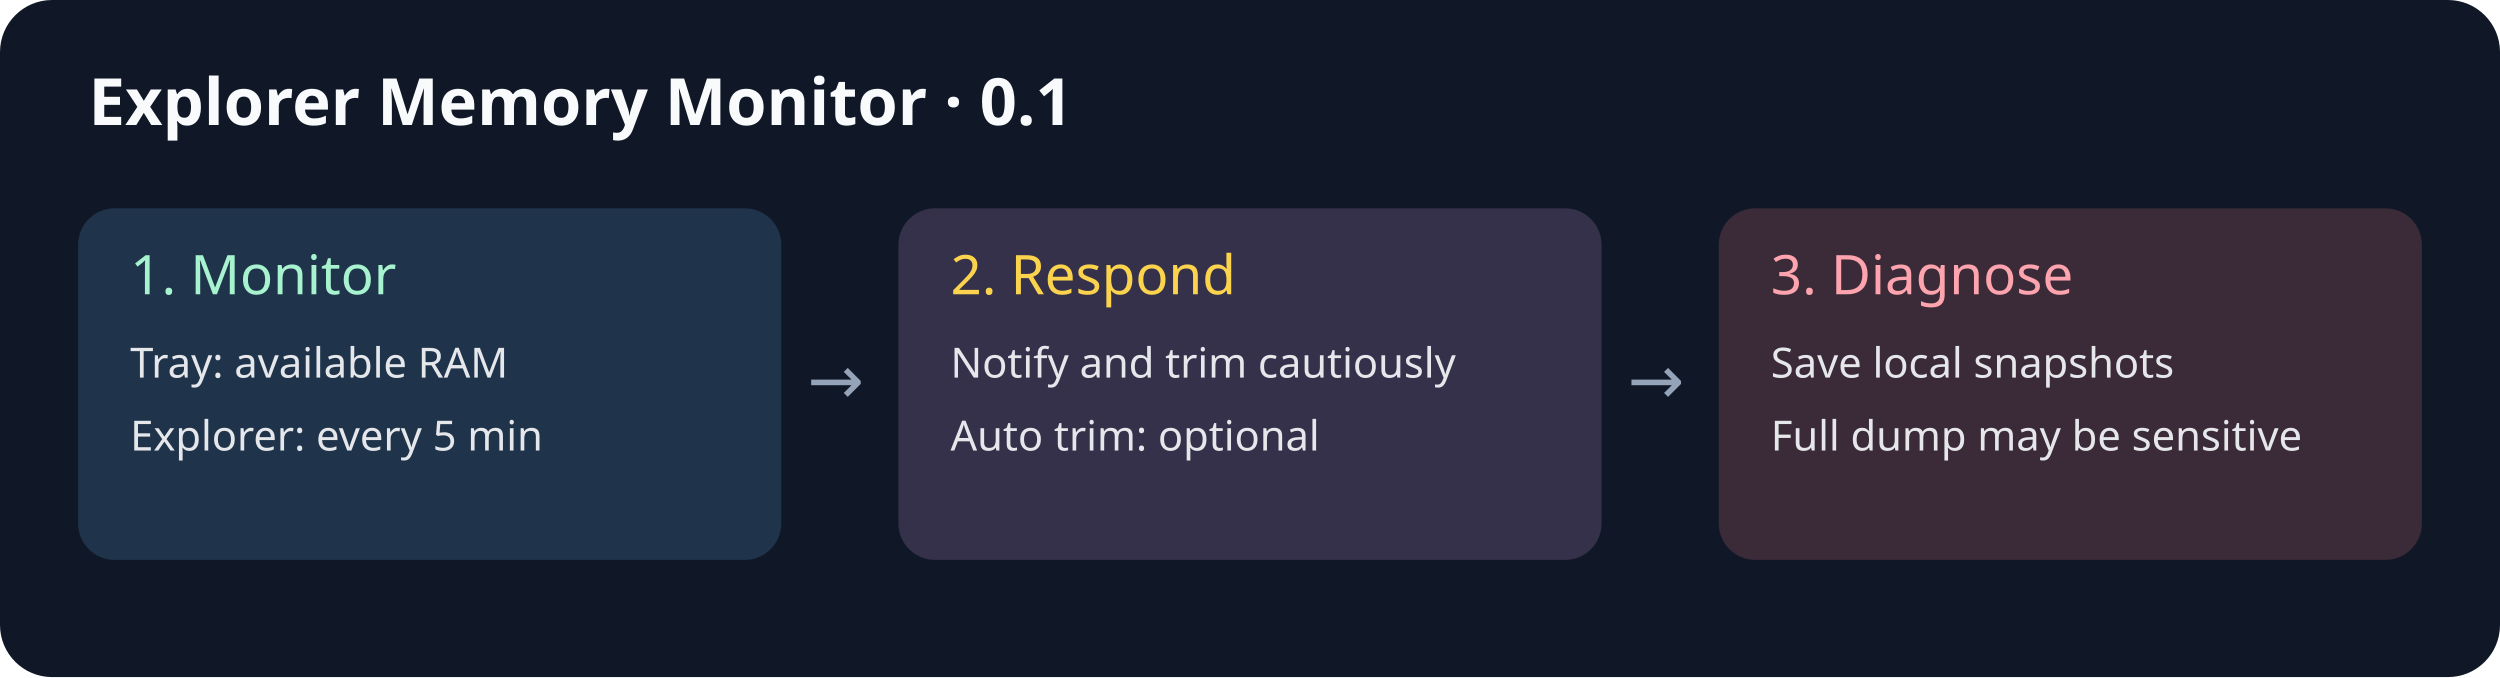
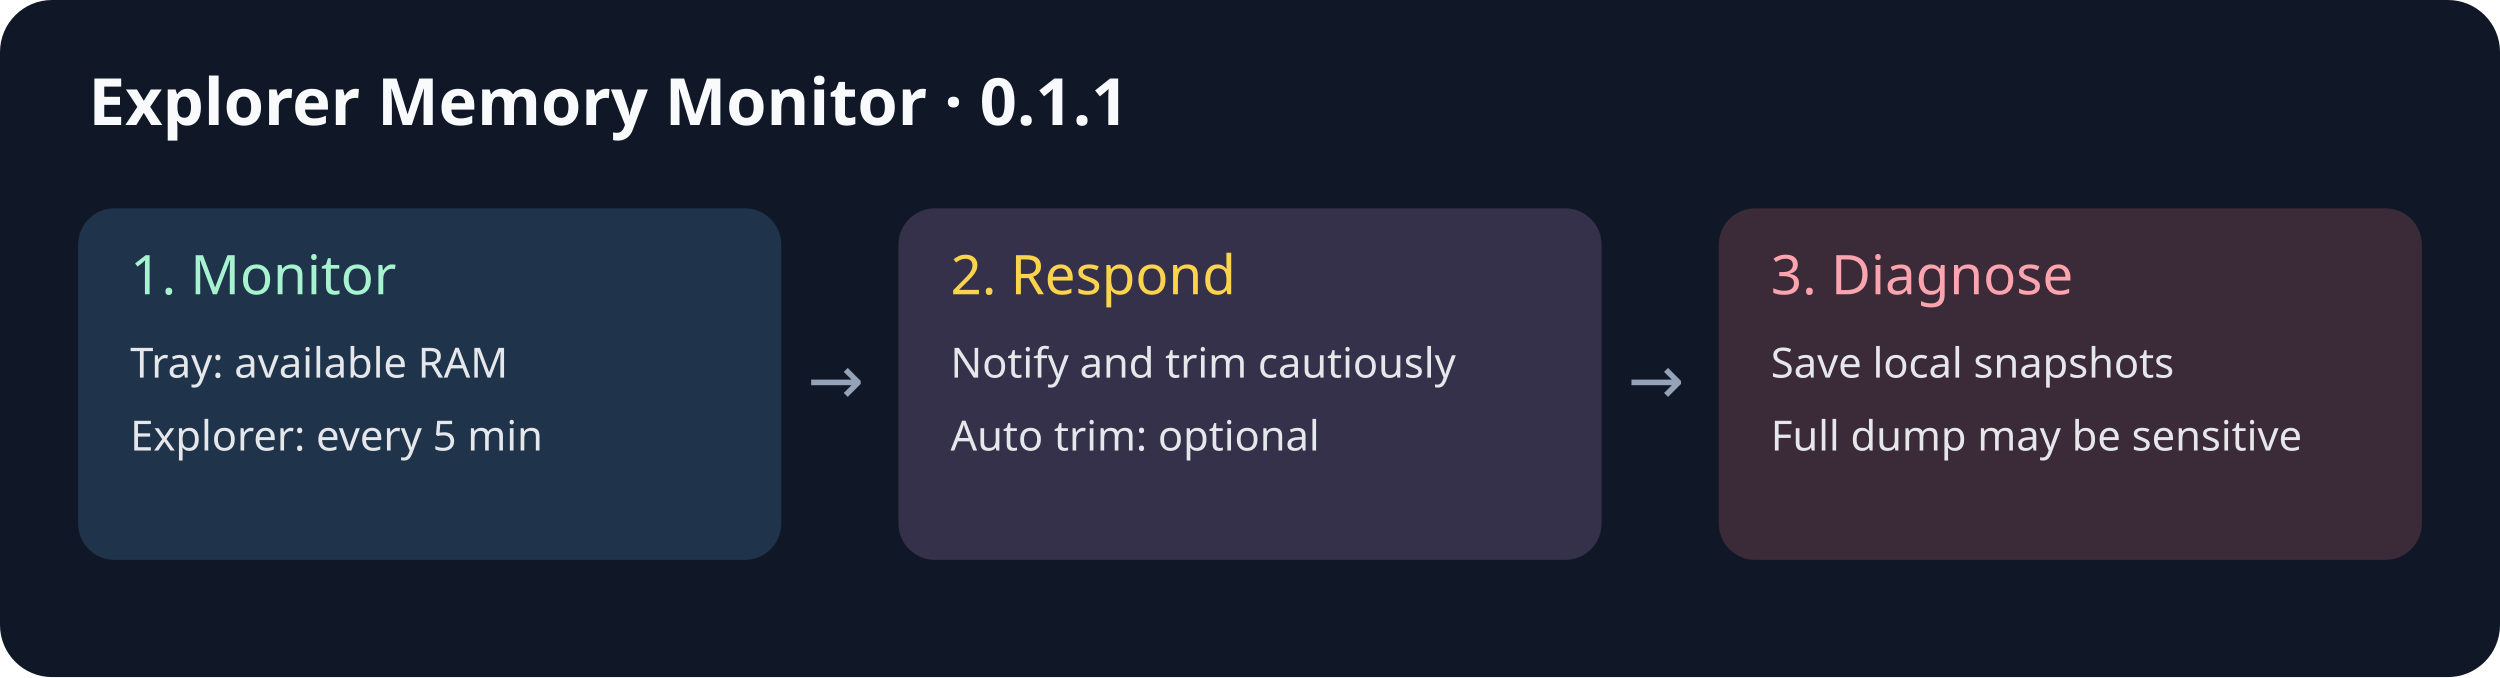
<svg xmlns="http://www.w3.org/2000/svg" width="960" height="260" viewBox="0 0 960 260">
  <rect width="960" height="260" rx="20" fill="#101827" />
-   <text x="34" y="48" fill="#f8fafc" font-family="sans-serif" font-size="25" font-weight="bold">Explorer Memory Monitor · 0.1</text>
+   <text x="34" y="48" fill="#f8fafc" font-family="sans-serif" font-size="25" font-weight="bold">Explorer Memory Monitor · 0.1.1</text>
  <g font-family="sans-serif" font-size="16" fill="#e5e7eb">
    <rect x="30" y="80" width="270" height="135" rx="14" fill="#1f344b" />
    <text x="50" y="113" font-size="21" fill="#a7f3d0">1. Monitor</text>
    <text x="50" y="145">Tray: available RAM</text>
    <text x="50" y="173">Explorer: every 5 min</text>
    <rect x="345" y="80" width="270" height="135" rx="14" fill="#35314a" />
    <text x="365" y="113" font-size="21" fill="#fcd34d">2. Respond</text>
    <text x="365" y="145">Notify and trim cautiously</text>
    <text x="365" y="173">Auto trim: optional</text>
    <rect x="660" y="80" width="270" height="135" rx="14" fill="#3b2a37" />
    <text x="680" y="113" font-size="21" fill="#fda4af">3. Diagnose</text>
    <text x="680" y="145">Save local snapshots</text>
    <text x="680" y="173">Full dump may be sensitive</text>
    <text x="310" y="155" fill="#94a3b8" font-size="26">→</text>
    <text x="625" y="155" fill="#94a3b8" font-size="26">→</text>
  </g>
</svg>
